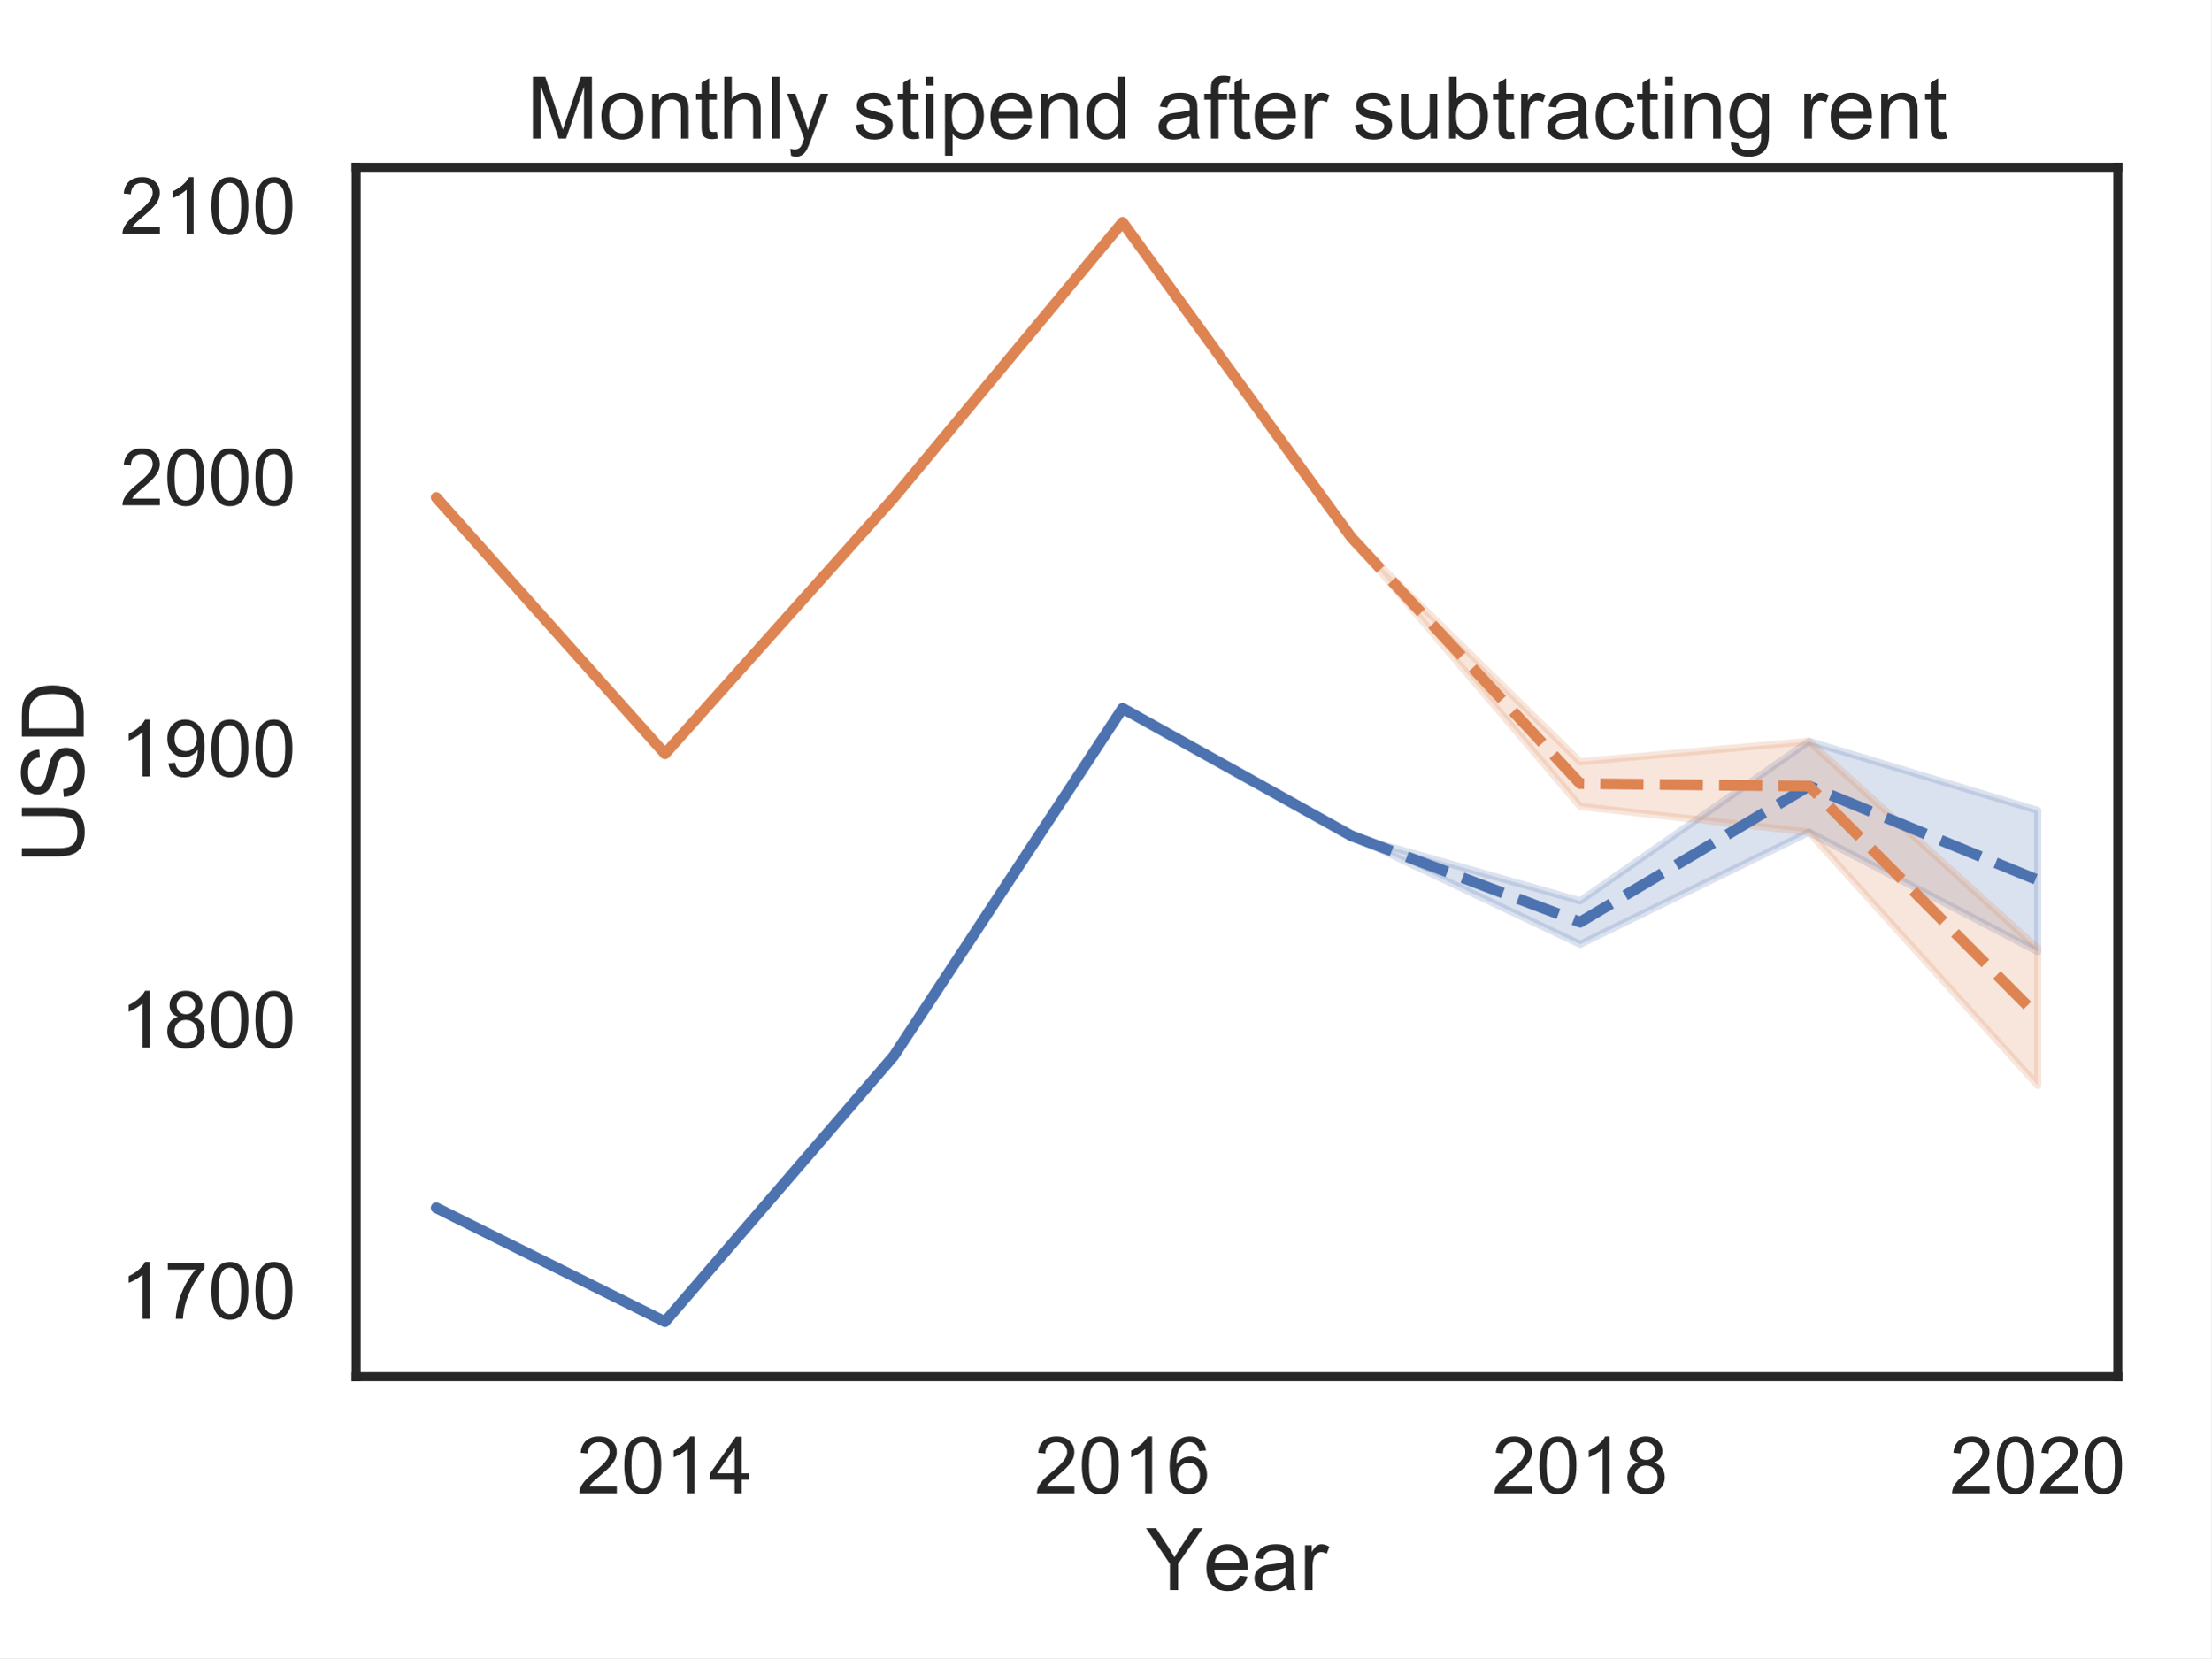
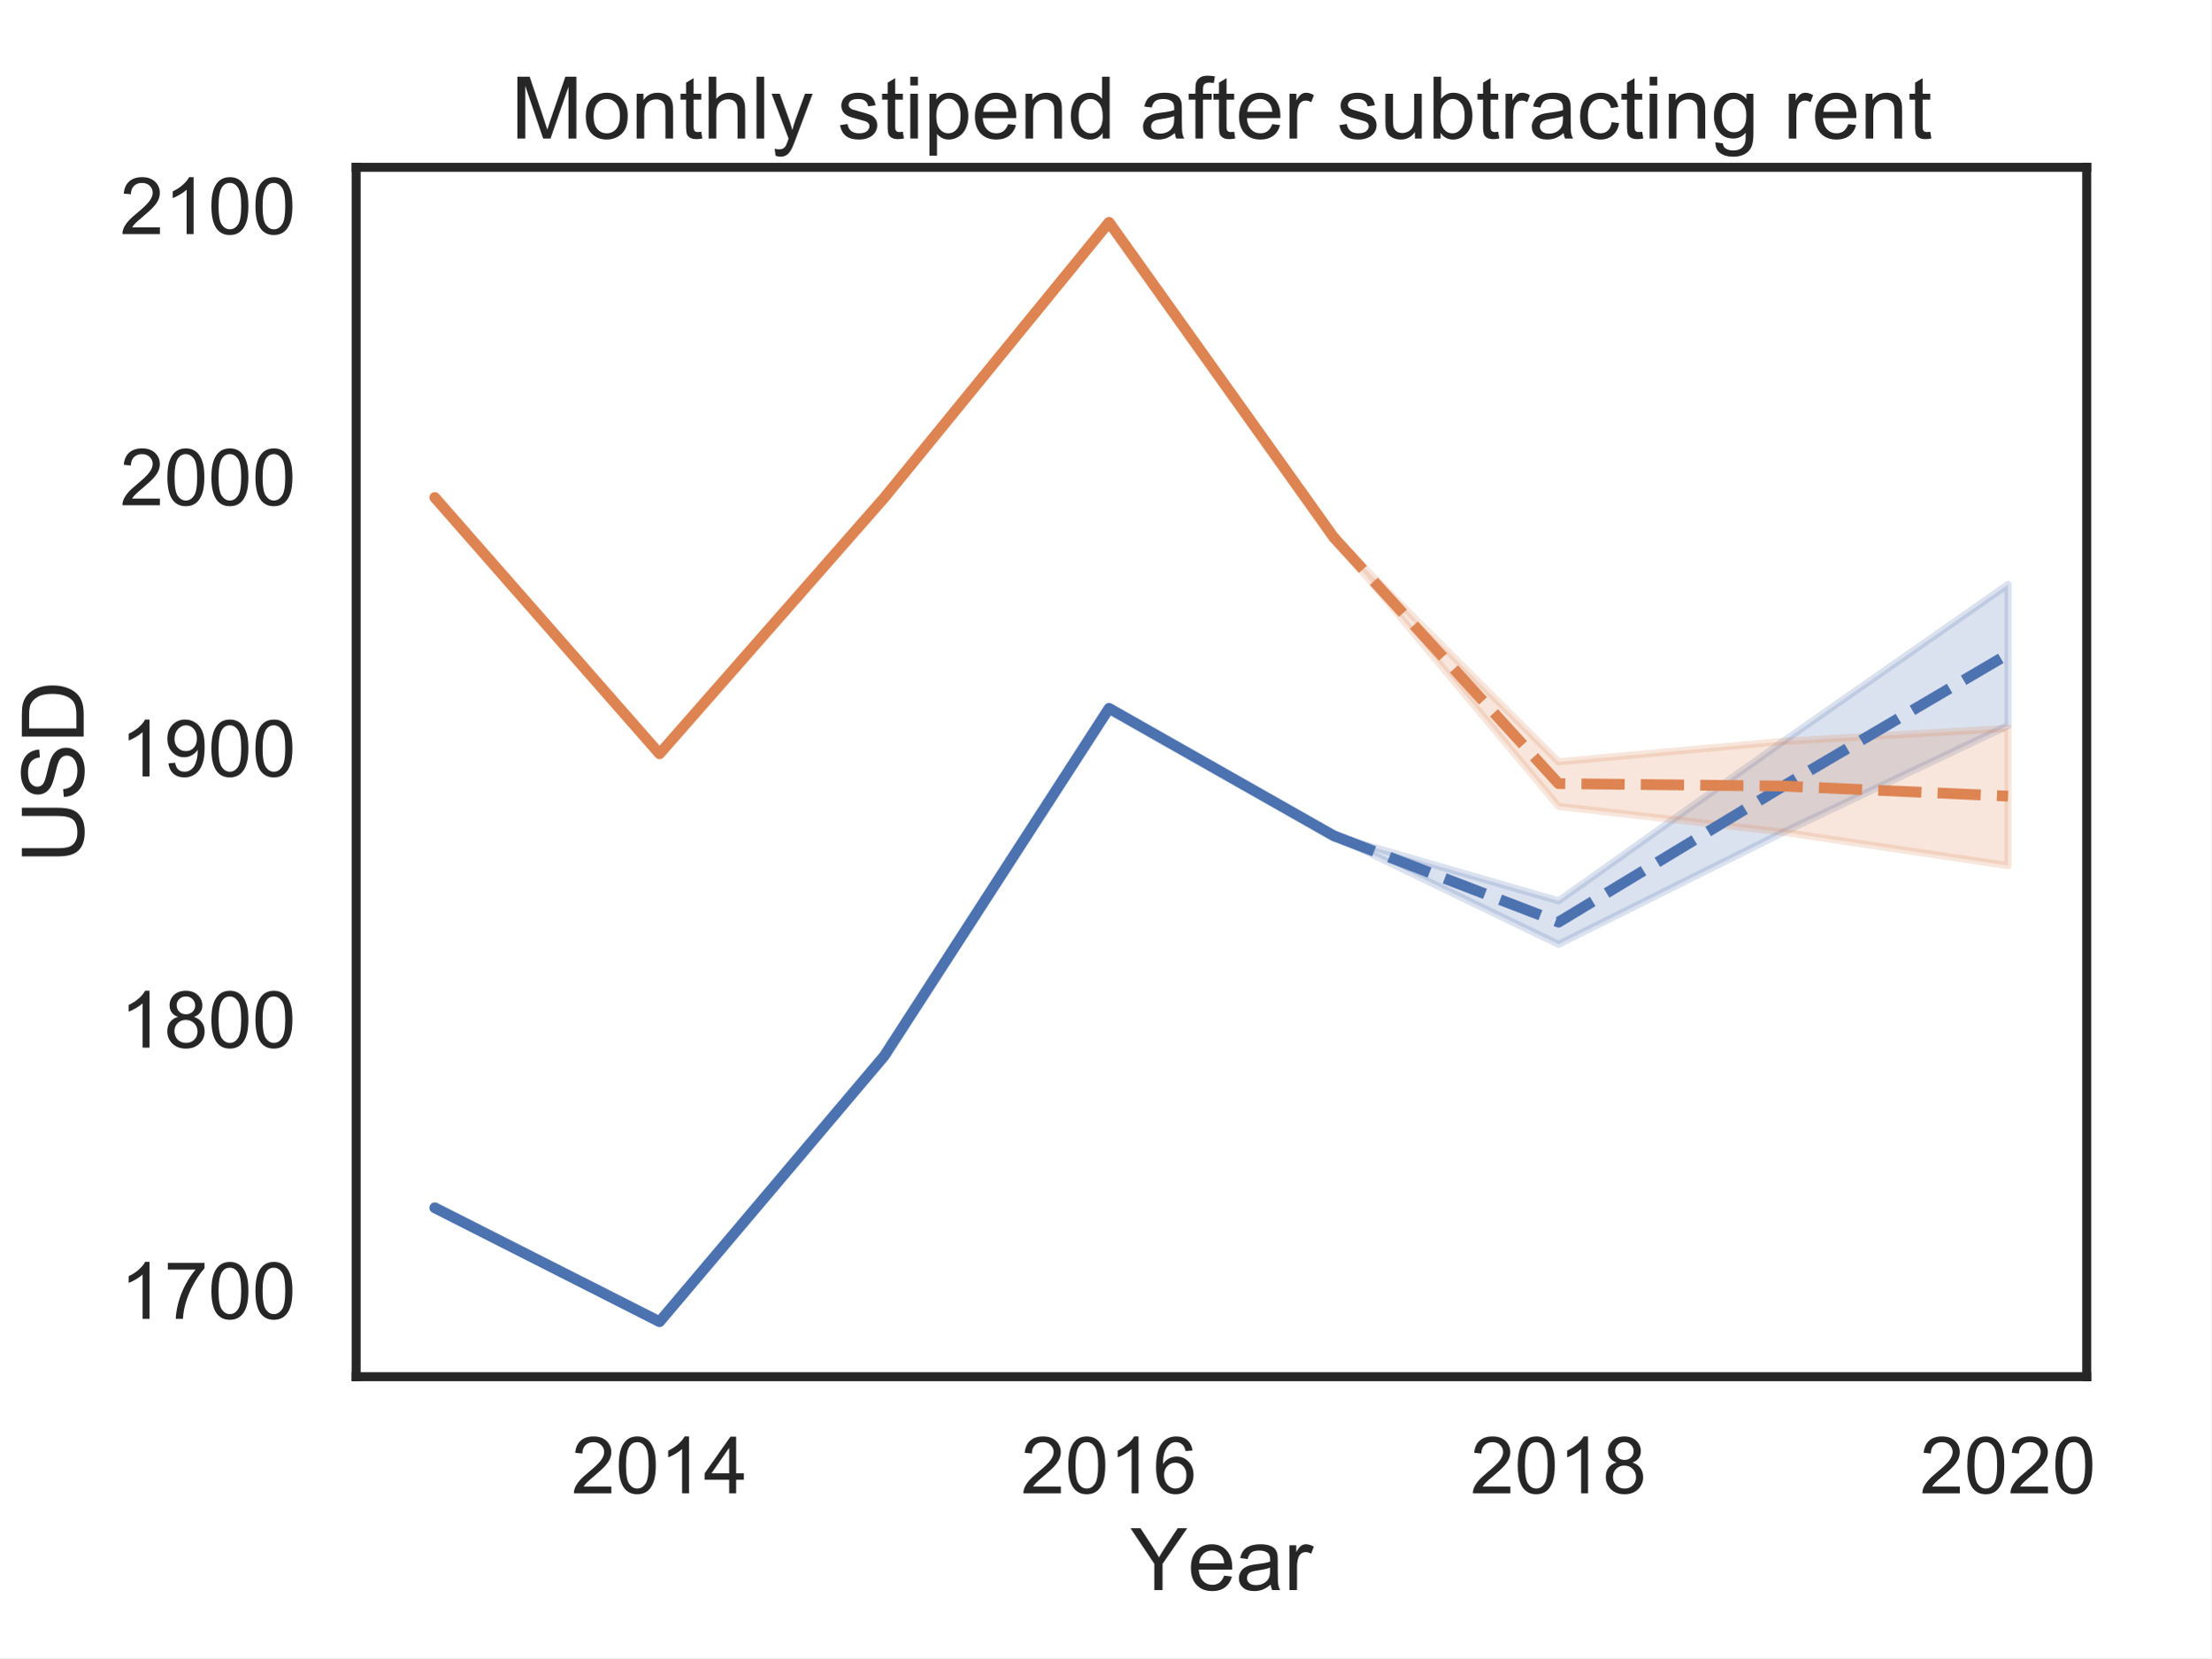
<svg xmlns="http://www.w3.org/2000/svg" xmlns:xlink="http://www.w3.org/1999/xlink" height="345.6pt" version="1.1" viewBox="0 0 460.8 345.6" width="460.8pt">
  <defs>
    <style type="text/css">
*{stroke-linecap:butt;stroke-linejoin:round;}
  </style>
  </defs>
  <g id="figure_1">
    <g id="patch_1">
      <path d="M 0 345.6  L 460.8 345.6  L 460.8 0  L 0 0  z " style="fill:#ffffff;" />
    </g>
    <g id="axes_1">
      <g id="patch_2">
-         <path d="M 74.218 286.943  L 441.36 286.943  L 441.36 34.874  L 74.218 34.874  z " style="fill:#ffffff;" />
+         <path d="M 74.218 286.943  L 434.88 286.943  L 434.88 34.874  L 74.218 34.874  z " style="fill:#ffffff;" />
      </g>
      <g id="matplotlib.axis_1">
        <g id="xtick_1">
          <g id="text_1">
            <defs>
              <path d="M 50.344 8.453  L 50.344 0  L 3.031 0  Q 2.938 3.172 4.047 6.109  Q 5.859 10.938 9.828 15.625  Q 13.812 20.312 21.344 26.469  Q 33.016 36.031 37.109 41.625  Q 41.219 47.219 41.219 52.203  Q 41.219 57.422 37.469 61  Q 33.734 64.594 27.734 64.594  Q 21.391 64.594 17.578 60.781  Q 13.766 56.984 13.719 50.25  L 4.688 51.172  Q 5.609 61.281 11.656 66.578  Q 17.719 71.875 27.938 71.875  Q 38.234 71.875 44.234 66.156  Q 50.25 60.453 50.25 52  Q 50.25 47.703 48.484 43.547  Q 46.734 39.406 42.656 34.812  Q 38.578 30.219 29.109 22.219  Q 21.188 15.578 18.938 13.203  Q 16.703 10.844 15.234 8.453  z " id="ArialMT-50" />
              <path d="M 4.156 35.297  Q 4.156 48 6.766 55.734  Q 9.375 63.484 14.516 67.672  Q 19.672 71.875 27.484 71.875  Q 33.25 71.875 37.594 69.547  Q 41.938 67.234 44.766 62.859  Q 47.609 58.5 49.219 52.219  Q 50.828 45.953 50.828 35.297  Q 50.828 22.703 48.234 14.969  Q 45.656 7.234 40.5 3  Q 35.359 -1.219 27.484 -1.219  Q 17.141 -1.219 11.234 6.203  Q 4.156 15.141 4.156 35.297  z M 13.188 35.297  Q 13.188 17.672 17.312 11.828  Q 21.438 6 27.484 6  Q 33.547 6 37.672 11.859  Q 41.797 17.719 41.797 35.297  Q 41.797 52.984 37.672 58.781  Q 33.547 64.594 27.391 64.594  Q 21.344 64.594 17.719 59.469  Q 13.188 52.938 13.188 35.297  z " id="ArialMT-48" />
              <path d="M 37.25 0  L 28.469 0  L 28.469 56  Q 25.297 52.984 20.141 49.953  Q 14.984 46.922 10.891 45.406  L 10.891 53.906  Q 18.266 57.375 23.781 62.297  Q 29.297 67.234 31.594 71.875  L 37.25 71.875  z " id="ArialMT-49" />
              <path d="M 32.328 0  L 32.328 17.141  L 1.266 17.141  L 1.266 25.203  L 33.938 71.578  L 41.109 71.578  L 41.109 25.203  L 50.781 25.203  L 50.781 17.141  L 41.109 17.141  L 41.109 0  z M 32.328 25.203  L 32.328 57.469  L 9.906 25.203  z " id="ArialMT-52" />
            </defs>
-             <g style="fill:#262626;" transform="translate(120.2359 311.2534)scale(0.165 -0.165)">
+             <g style="fill:#262626;" transform="translate(119.0998 311.2534)scale(0.165 -0.165)">
              <use xlink:href="#ArialMT-50" />
              <use x="55.615" xlink:href="#ArialMT-48" />
              <use x="111.23" xlink:href="#ArialMT-49" />
              <use x="166.846" xlink:href="#ArialMT-52" />
            </g>
          </g>
        </g>
        <g id="xtick_2">
          <g id="text_2">
            <defs>
              <path d="M 49.75 54.047  L 41.016 53.375  Q 39.844 58.547 37.703 60.891  Q 34.125 64.656 28.906 64.656  Q 24.703 64.656 21.531 62.312  Q 17.391 59.281 14.984 53.469  Q 12.594 47.656 12.5 36.922  Q 15.672 41.75 20.266 44.094  Q 24.859 46.438 29.891 46.438  Q 38.672 46.438 44.844 39.969  Q 51.031 33.5 51.031 23.25  Q 51.031 16.5 48.125 10.719  Q 45.219 4.938 40.141 1.859  Q 35.062 -1.219 28.609 -1.219  Q 17.625 -1.219 10.688 6.859  Q 3.766 14.938 3.766 33.5  Q 3.766 54.25 11.422 63.672  Q 18.109 71.875 29.438 71.875  Q 37.891 71.875 43.281 67.141  Q 48.688 62.406 49.75 54.047  z M 13.875 23.188  Q 13.875 18.656 15.797 14.5  Q 17.719 10.359 21.188 8.172  Q 24.656 6 28.469 6  Q 34.031 6 38.031 10.484  Q 42.047 14.984 42.047 22.703  Q 42.047 30.125 38.078 34.391  Q 34.125 38.672 28.125 38.672  Q 22.172 38.672 18.016 34.391  Q 13.875 30.125 13.875 23.188  z " id="ArialMT-54" />
            </defs>
-             <g style="fill:#262626;" transform="translate(215.5975 311.2534)scale(0.165 -0.165)">
+             <g style="fill:#262626;" transform="translate(212.7782 311.2534)scale(0.165 -0.165)">
              <use xlink:href="#ArialMT-50" />
              <use x="55.615" xlink:href="#ArialMT-48" />
              <use x="111.23" xlink:href="#ArialMT-49" />
              <use x="166.846" xlink:href="#ArialMT-54" />
            </g>
          </g>
        </g>
        <g id="xtick_3">
          <g id="text_3">
            <defs>
              <path d="M 17.672 38.812  Q 12.203 40.828 9.562 44.531  Q 6.938 48.25 6.938 53.422  Q 6.938 61.234 12.547 66.547  Q 18.172 71.875 27.484 71.875  Q 36.859 71.875 42.578 66.422  Q 48.297 60.984 48.297 53.172  Q 48.297 48.188 45.672 44.5  Q 43.062 40.828 37.75 38.812  Q 44.344 36.672 47.781 31.875  Q 51.219 27.094 51.219 20.453  Q 51.219 11.281 44.719 5.031  Q 38.234 -1.219 27.641 -1.219  Q 17.047 -1.219 10.547 5.047  Q 4.047 11.328 4.047 20.703  Q 4.047 27.688 7.594 32.391  Q 11.141 37.109 17.672 38.812  z M 15.922 53.719  Q 15.922 48.641 19.188 45.406  Q 22.469 42.188 27.688 42.188  Q 32.766 42.188 36.016 45.375  Q 39.266 48.578 39.266 53.219  Q 39.266 58.062 35.906 61.359  Q 32.562 64.656 27.594 64.656  Q 22.562 64.656 19.234 61.422  Q 15.922 58.203 15.922 53.719  z M 13.094 20.656  Q 13.094 16.891 14.875 13.375  Q 16.656 9.859 20.172 7.922  Q 23.688 6 27.734 6  Q 34.031 6 38.125 10.047  Q 42.234 14.109 42.234 20.359  Q 42.234 26.703 38.016 30.859  Q 33.797 35.016 27.438 35.016  Q 21.234 35.016 17.156 30.906  Q 13.094 26.812 13.094 20.656  z " id="ArialMT-56" />
            </defs>
-             <g style="fill:#262626;" transform="translate(310.959 311.2534)scale(0.165 -0.165)">
+             <g style="fill:#262626;" transform="translate(306.4567 311.2534)scale(0.165 -0.165)">
              <use xlink:href="#ArialMT-50" />
              <use x="55.615" xlink:href="#ArialMT-48" />
              <use x="111.23" xlink:href="#ArialMT-49" />
              <use x="166.846" xlink:href="#ArialMT-56" />
            </g>
          </g>
        </g>
        <g id="xtick_4">
          <g id="text_4">
-             <g style="fill:#262626;" transform="translate(406.3206 311.2534)scale(0.165 -0.165)">
+             <g style="fill:#262626;" transform="translate(400.1352 311.2534)scale(0.165 -0.165)">
              <use xlink:href="#ArialMT-50" />
              <use x="55.615" xlink:href="#ArialMT-48" />
              <use x="111.23" xlink:href="#ArialMT-50" />
              <use x="166.846" xlink:href="#ArialMT-48" />
            </g>
          </g>
        </g>
        <g id="text_5">
          <defs>
            <path d="M 27.875 0  L 27.875 30.328  L 0.297 71.578  L 11.812 71.578  L 25.922 50  Q 29.828 43.953 33.203 37.891  Q 36.422 43.5 41.016 50.531  L 54.891 71.578  L 65.922 71.578  L 37.359 30.328  L 37.359 0  z " id="ArialMT-89" />
            <path d="M 42.094 16.703  L 51.172 15.578  Q 49.031 7.625 43.219 3.219  Q 37.406 -1.172 28.375 -1.172  Q 17 -1.172 10.328 5.828  Q 3.656 12.844 3.656 25.484  Q 3.656 38.578 10.391 45.797  Q 17.141 53.031 27.875 53.031  Q 38.281 53.031 44.875 45.953  Q 51.469 38.875 51.469 26.031  Q 51.469 25.25 51.422 23.688  L 12.75 23.688  Q 13.234 15.141 17.578 10.594  Q 21.922 6.062 28.422 6.062  Q 33.25 6.062 36.672 8.594  Q 40.094 11.141 42.094 16.703  z M 13.234 30.906  L 42.188 30.906  Q 41.609 37.453 38.875 40.719  Q 34.672 45.797 27.984 45.797  Q 21.922 45.797 17.797 41.75  Q 13.672 37.703 13.234 30.906  z " id="ArialMT-101" />
            <path d="M 40.438 6.391  Q 35.547 2.25 31.031 0.531  Q 26.516 -1.172 21.344 -1.172  Q 12.797 -1.172 8.203 3  Q 3.609 7.172 3.609 13.672  Q 3.609 17.484 5.344 20.625  Q 7.078 23.781 9.891 25.688  Q 12.703 27.594 16.219 28.562  Q 18.797 29.25 24.031 29.891  Q 34.672 31.156 39.703 32.906  Q 39.75 34.719 39.75 35.203  Q 39.75 40.578 37.25 42.781  Q 33.891 45.75 27.25 45.75  Q 21.047 45.75 18.094 43.578  Q 15.141 41.406 13.719 35.891  L 5.125 37.062  Q 6.297 42.578 8.984 45.969  Q 11.672 49.359 16.75 51.188  Q 21.828 53.031 28.516 53.031  Q 35.156 53.031 39.297 51.469  Q 43.453 49.906 45.406 47.531  Q 47.359 45.172 48.141 41.547  Q 48.578 39.312 48.578 33.453  L 48.578 21.734  Q 48.578 9.469 49.141 6.219  Q 49.703 2.984 51.375 0  L 42.188 0  Q 40.828 2.734 40.438 6.391  z M 39.703 26.031  Q 34.906 24.078 25.344 22.703  Q 19.922 21.922 17.672 20.938  Q 15.438 19.969 14.203 18.094  Q 12.984 16.219 12.984 13.922  Q 12.984 10.406 15.641 8.062  Q 18.312 5.719 23.438 5.719  Q 28.516 5.719 32.469 7.938  Q 36.422 10.156 38.281 14.016  Q 39.703 17 39.703 22.797  z " id="ArialMT-97" />
            <path d="M 6.5 0  L 6.5 51.859  L 14.406 51.859  L 14.406 44  Q 17.438 49.516 20 51.266  Q 22.562 53.031 25.641 53.031  Q 30.078 53.031 34.672 50.203  L 31.641 42.047  Q 28.422 43.953 25.203 43.953  Q 22.312 43.953 20.016 42.219  Q 17.719 40.484 16.75 37.406  Q 15.281 32.719 15.281 27.156  L 15.281 0  z " id="ArialMT-114" />
          </defs>
-           <g style="fill:#262626;" transform="translate(238.7919 331.4169)scale(0.18 -0.18)">
+           <g style="fill:#262626;" transform="translate(235.5519 331.4169)scale(0.18 -0.18)">
            <use xlink:href="#ArialMT-89" />
            <use x="66.559" xlink:href="#ArialMT-101" />
            <use x="122.174" xlink:href="#ArialMT-97" />
            <use x="177.789" xlink:href="#ArialMT-114" />
          </g>
        </g>
      </g>
      <g id="matplotlib.axis_2">
        <g id="ytick_1">
          <g id="text_6">
            <defs>
              <path d="M 4.734 62.203  L 4.734 70.656  L 51.078 70.656  L 51.078 63.812  Q 44.234 56.547 37.516 44.484  Q 30.812 32.422 27.156 19.672  Q 24.516 10.688 23.781 0  L 14.75 0  Q 14.891 8.453 18.062 20.406  Q 21.234 32.375 27.172 43.484  Q 33.109 54.594 39.797 62.203  z " id="ArialMT-55" />
            </defs>
            <g style="fill:#262626;" transform="translate(25.01571 274.89)scale(0.165 -0.165)">
              <use xlink:href="#ArialMT-49" />
              <use x="55.615" xlink:href="#ArialMT-55" />
              <use x="111.23" xlink:href="#ArialMT-48" />
              <use x="166.846" xlink:href="#ArialMT-48" />
            </g>
          </g>
        </g>
        <g id="ytick_2">
          <g id="text_7">
            <g style="fill:#262626;" transform="translate(25.01571 218.3629)scale(0.165 -0.165)">
              <use xlink:href="#ArialMT-49" />
              <use x="55.615" xlink:href="#ArialMT-56" />
              <use x="111.23" xlink:href="#ArialMT-48" />
              <use x="166.846" xlink:href="#ArialMT-48" />
            </g>
          </g>
        </g>
        <g id="ytick_3">
          <g id="text_8">
            <defs>
              <path d="M 5.469 16.547  L 13.922 17.328  Q 14.984 11.375 18.016 8.688  Q 21.047 6 25.781 6  Q 29.828 6 32.875 7.859  Q 35.938 9.719 37.891 12.812  Q 39.844 15.922 41.156 21.188  Q 42.484 26.469 42.484 31.938  Q 42.484 32.516 42.438 33.688  Q 39.797 29.5 35.234 26.875  Q 30.672 24.266 25.344 24.266  Q 16.453 24.266 10.297 30.703  Q 4.156 37.156 4.156 47.703  Q 4.156 58.594 10.578 65.234  Q 17 71.875 26.656 71.875  Q 33.641 71.875 39.422 68.109  Q 45.219 64.359 48.219 57.391  Q 51.219 50.438 51.219 37.25  Q 51.219 23.531 48.234 15.406  Q 45.266 7.281 39.375 3.031  Q 33.5 -1.219 25.594 -1.219  Q 17.188 -1.219 11.859 3.438  Q 6.547 8.109 5.469 16.547  z M 41.453 48.141  Q 41.453 55.719 37.422 60.156  Q 33.406 64.594 27.734 64.594  Q 21.875 64.594 17.531 59.812  Q 13.188 55.031 13.188 47.406  Q 13.188 40.578 17.312 36.297  Q 21.438 32.031 27.484 32.031  Q 33.594 32.031 37.516 36.297  Q 41.453 40.578 41.453 48.141  z " id="ArialMT-57" />
            </defs>
            <g style="fill:#262626;" transform="translate(25.01571 161.8358)scale(0.165 -0.165)">
              <use xlink:href="#ArialMT-49" />
              <use x="55.615" xlink:href="#ArialMT-57" />
              <use x="111.23" xlink:href="#ArialMT-48" />
              <use x="166.846" xlink:href="#ArialMT-48" />
            </g>
          </g>
        </g>
        <g id="ytick_4">
          <g id="text_9">
            <g style="fill:#262626;" transform="translate(25.01571 105.3087)scale(0.165 -0.165)">
              <use xlink:href="#ArialMT-50" />
              <use x="55.615" xlink:href="#ArialMT-48" />
              <use x="111.23" xlink:href="#ArialMT-48" />
              <use x="166.846" xlink:href="#ArialMT-48" />
            </g>
          </g>
        </g>
        <g id="ytick_5">
          <g id="text_10">
            <g style="fill:#262626;" transform="translate(25.01571 48.78162)scale(0.165 -0.165)">
              <use xlink:href="#ArialMT-50" />
              <use x="55.615" xlink:href="#ArialMT-49" />
              <use x="111.23" xlink:href="#ArialMT-48" />
              <use x="166.846" xlink:href="#ArialMT-48" />
            </g>
          </g>
        </g>
        <g id="text_11">
          <defs>
            <path d="M 54.688 71.578  L 64.156 71.578  L 64.156 30.219  Q 64.156 19.438 61.719 13.078  Q 59.281 6.734 52.906 2.75  Q 46.531 -1.219 36.188 -1.219  Q 26.125 -1.219 19.719 2.25  Q 13.328 5.719 10.594 12.281  Q 7.859 18.844 7.859 30.219  L 7.859 71.578  L 17.328 71.578  L 17.328 30.281  Q 17.328 20.953 19.062 16.531  Q 20.797 12.109 25.016 9.719  Q 29.25 7.328 35.359 7.328  Q 45.797 7.328 50.234 12.062  Q 54.688 16.797 54.688 30.281  z " id="ArialMT-85" />
            <path d="M 4.5 23  L 13.422 23.781  Q 14.062 18.406 16.375 14.969  Q 18.703 11.531 23.578 9.406  Q 28.469 7.281 34.578 7.281  Q 39.984 7.281 44.141 8.891  Q 48.297 10.5 50.312 13.297  Q 52.344 16.109 52.344 19.438  Q 52.344 22.797 50.391 25.312  Q 48.438 27.828 43.953 29.547  Q 41.062 30.672 31.203 33.031  Q 21.344 35.406 17.391 37.5  Q 12.25 40.188 9.734 44.156  Q 7.234 48.141 7.234 53.078  Q 7.234 58.5 10.297 63.203  Q 13.375 67.922 19.281 70.359  Q 25.203 72.797 32.422 72.797  Q 40.375 72.797 46.453 70.234  Q 52.547 67.672 55.812 62.688  Q 59.078 57.719 59.328 51.422  L 50.25 50.734  Q 49.516 57.516 45.281 60.984  Q 41.062 64.453 32.812 64.453  Q 24.219 64.453 20.281 61.297  Q 16.359 58.156 16.359 53.719  Q 16.359 49.859 19.141 47.359  Q 21.875 44.875 33.422 42.266  Q 44.969 39.656 49.266 37.703  Q 55.516 34.812 58.484 30.391  Q 61.469 25.984 61.469 20.219  Q 61.469 14.5 58.203 9.438  Q 54.938 4.391 48.797 1.578  Q 42.672 -1.219 35.016 -1.219  Q 25.297 -1.219 18.719 1.609  Q 12.156 4.438 8.422 10.125  Q 4.688 15.828 4.5 23  z " id="ArialMT-83" />
            <path d="M 7.719 0  L 7.719 71.578  L 32.375 71.578  Q 40.719 71.578 45.125 70.562  Q 51.266 69.141 55.609 65.438  Q 61.281 60.641 64.078 53.188  Q 66.891 45.75 66.891 36.188  Q 66.891 28.031 64.984 21.734  Q 63.094 15.438 60.109 11.297  Q 57.125 7.172 53.578 4.797  Q 50.047 2.438 45.047 1.219  Q 40.047 0 33.547 0  z M 17.188 8.453  L 32.469 8.453  Q 39.547 8.453 43.578 9.766  Q 47.609 11.078 50 13.484  Q 53.375 16.844 55.25 22.531  Q 57.125 28.219 57.125 36.328  Q 57.125 47.562 53.438 53.594  Q 49.75 59.625 44.484 61.672  Q 40.672 63.141 32.234 63.141  L 17.188 63.141  z " id="ArialMT-68" />
          </defs>
          <g style="fill:#262626;" transform="translate(17.43821 179.9114)rotate(-90)scale(0.18 -0.18)">
            <use xlink:href="#ArialMT-85" />
            <use x="72.217" xlink:href="#ArialMT-83" />
            <use x="138.916" xlink:href="#ArialMT-68" />
          </g>
        </g>
      </g>
      <g id="PolyCollection_1">
        <defs>
-           <path d="M 281.629 -171.392  L 281.629 -171.392  L 329.31 -148.781  L 376.991 -172.146  L 424.672 -147.274  L 424.672 -176.668  L 424.672 -176.668  L 376.991 -191.083  L 329.31 -157.826  L 281.629 -171.392  z " id="maf93753a87" style="stroke:#4c72b0;stroke-opacity:0.2;stroke-width:1.5;" />
+           <path d="M 277.969 -171.392  L 277.969 -171.392  L 324.808 -148.781  L 371.647 -172.146  L 418.486 -194.38  L 418.486 -223.774  L 418.486 -223.774  L 371.647 -191.083  L 324.808 -157.826  L 277.969 -171.392  z " id="md75897c05f" style="stroke:#4c72b0;stroke-opacity:0.2;stroke-width:1.5;" />
        </defs>
-         <g clip-path="url(#pa657938e22)">
-           <use style="fill:#4c72b0;fill-opacity:0.2;stroke:#4c72b0;stroke-opacity:0.2;stroke-width:1.5;" x="0" xlink:href="#maf93753a87" y="345.6" />
+         <g clip-path="url(#pa31a0a19b4)">
+           <use style="fill:#4c72b0;fill-opacity:0.2;stroke:#4c72b0;stroke-opacity:0.2;stroke-width:1.5;" x="0" xlink:href="#md75897c05f" y="345.6" />
        </g>
      </g>
      <g id="PolyCollection_2">
        <defs>
-           <path d="M 281.629 -233.583  L 281.629 -233.583  L 329.31 -177.527  L 376.991 -172.146  L 424.672 -119.348  L 424.672 -147.946  L 424.672 -147.946  L 376.991 -191.083  L 329.31 -186.823  L 281.629 -233.583  z " id="m3d7cd90ba5" style="stroke:#dd8452;stroke-opacity:0.2;stroke-width:1.5;" />
+           <path d="M 277.969 -233.583  L 277.969 -233.583  L 324.808 -177.527  L 371.647 -172.146  L 418.486 -165.178  L 418.486 -193.777  L 418.486 -193.777  L 371.647 -191.083  L 324.808 -186.823  L 277.969 -233.583  z " id="m4700f47735" style="stroke:#dd8452;stroke-opacity:0.2;stroke-width:1.5;" />
        </defs>
-         <g clip-path="url(#pa657938e22)">
-           <use style="fill:#dd8452;fill-opacity:0.2;stroke:#dd8452;stroke-opacity:0.2;stroke-width:1.5;" x="0" xlink:href="#m3d7cd90ba5" y="345.6" />
+         <g clip-path="url(#pa31a0a19b4)">
+           <use style="fill:#dd8452;fill-opacity:0.2;stroke:#dd8452;stroke-opacity:0.2;stroke-width:1.5;" x="0" xlink:href="#m4700f47735" y="345.6" />
        </g>
      </g>
      <g id="line2d_1">
-         <path clip-path="url(#pa657938e22)" d="M 90.906 251.744  L 138.587 275.485  L 186.268 220.089  L 233.949 147.64  L 281.629 174.208  " style="fill:none;stroke:#4c72b0;stroke-linecap:round;stroke-width:2.25;" />
+         <path clip-path="url(#pa31a0a19b4)" d="M 90.612 251.744  L 137.451 275.485  L 184.29 220.089  L 231.129 147.64  L 277.969 174.208  " style="fill:none;stroke:#4c72b0;stroke-linecap:round;stroke-width:2.25;" />
      </g>
      <g id="line2d_2">
-         <path clip-path="url(#pa657938e22)" d="M 281.629 174.208  L 329.31 192.202  L 376.991 163.844  L 424.672 183.44  " style="fill:none;stroke:#4c72b0;stroke-dasharray:9,3.375;stroke-dashoffset:0;stroke-width:2.25;" />
+         <path clip-path="url(#pa31a0a19b4)" d="M 277.969 174.208  L 324.808 192.202  L 371.647 163.844  L 418.486 136.335  " style="fill:none;stroke:#4c72b0;stroke-dasharray:9,3.375;stroke-dashoffset:0;stroke-width:2.25;" />
      </g>
      <g id="line2d_3">
-         <path clip-path="url(#pa657938e22)" d="M 90.906 103.696  L 138.587 157.115  L 186.268 103.743  L 233.949 46.332  L 281.629 112.017  " style="fill:none;stroke:#dd8452;stroke-linecap:round;stroke-width:2.25;" />
+         <path clip-path="url(#pa31a0a19b4)" d="M 90.612 103.696  L 137.451 157.115  L 184.29 103.743  L 231.129 46.332  L 277.969 112.017  " style="fill:none;stroke:#dd8452;stroke-linecap:round;stroke-width:2.25;" />
      </g>
      <g id="line2d_4">
-         <path clip-path="url(#pa657938e22)" d="M 281.629 112.017  L 329.31 163.328  L 376.991 163.844  L 424.672 211.77  " style="fill:none;stroke:#dd8452;stroke-dasharray:9,3.375;stroke-dashoffset:0;stroke-width:2.25;" />
+         <path clip-path="url(#pa31a0a19b4)" d="M 277.969 112.017  L 324.808 163.328  L 371.647 163.844  L 418.486 165.939  " style="fill:none;stroke:#dd8452;stroke-dasharray:9,3.375;stroke-dashoffset:0;stroke-width:2.25;" />
      </g>
      <g id="line2d_5" />
      <g id="line2d_6" />
      <g id="line2d_7" />
      <g id="line2d_8" />
      <g id="line2d_9" />
      <g id="line2d_10" />
      <g id="patch_3">
        <path d="M 74.218 286.943  L 74.218 34.874  " style="fill:none;stroke:#262626;stroke-linecap:square;stroke-linejoin:miter;stroke-width:1.875;" />
      </g>
      <g id="patch_4">
-         <path d="M 441.36 286.943  L 441.36 34.874  " style="fill:none;stroke:#262626;stroke-linecap:square;stroke-linejoin:miter;stroke-width:1.875;" />
+         <path d="M 434.88 286.943  L 434.88 34.874  " style="fill:none;stroke:#262626;stroke-linecap:square;stroke-linejoin:miter;stroke-width:1.875;" />
      </g>
      <g id="patch_5">
-         <path d="M 74.218 286.943  L 441.36 286.943  " style="fill:none;stroke:#262626;stroke-linecap:square;stroke-linejoin:miter;stroke-width:1.875;" />
+         <path d="M 74.218 286.943  L 434.88 286.943  " style="fill:none;stroke:#262626;stroke-linecap:square;stroke-linejoin:miter;stroke-width:1.875;" />
      </g>
      <g id="patch_6">
-         <path d="M 74.218 34.874  L 441.36 34.874  " style="fill:none;stroke:#262626;stroke-linecap:square;stroke-linejoin:miter;stroke-width:1.875;" />
+         <path d="M 74.218 34.874  L 434.88 34.874  " style="fill:none;stroke:#262626;stroke-linecap:square;stroke-linejoin:miter;stroke-width:1.875;" />
      </g>
      <g id="text_12">
        <defs>
          <path d="M 7.422 0  L 7.422 71.578  L 21.688 71.578  L 38.625 20.906  Q 40.969 13.812 42.047 10.297  Q 43.266 14.203 45.844 21.781  L 62.984 71.578  L 75.734 71.578  L 75.734 0  L 66.609 0  L 66.609 59.906  L 45.797 0  L 37.25 0  L 16.547 60.938  L 16.547 0  z " id="ArialMT-77" />
          <path d="M 3.328 25.922  Q 3.328 40.328 11.328 47.266  Q 18.016 53.031 27.641 53.031  Q 38.328 53.031 45.109 46.016  Q 51.906 39.016 51.906 26.656  Q 51.906 16.656 48.906 10.906  Q 45.906 5.172 40.156 2  Q 34.422 -1.172 27.641 -1.172  Q 16.75 -1.172 10.031 5.812  Q 3.328 12.797 3.328 25.922  z M 12.359 25.922  Q 12.359 15.969 16.703 11.016  Q 21.047 6.062 27.641 6.062  Q 34.188 6.062 38.531 11.031  Q 42.875 16.016 42.875 26.219  Q 42.875 35.844 38.5 40.797  Q 34.125 45.75 27.641 45.75  Q 21.047 45.75 16.703 40.812  Q 12.359 35.891 12.359 25.922  z " id="ArialMT-111" />
          <path d="M 6.594 0  L 6.594 51.859  L 14.5 51.859  L 14.5 44.484  Q 20.219 53.031 31 53.031  Q 35.688 53.031 39.625 51.344  Q 43.562 49.656 45.516 46.922  Q 47.469 44.188 48.25 40.438  Q 48.734 37.984 48.734 31.891  L 48.734 0  L 39.938 0  L 39.938 31.547  Q 39.938 36.922 38.906 39.578  Q 37.891 42.234 35.281 43.812  Q 32.672 45.406 29.156 45.406  Q 23.531 45.406 19.453 41.844  Q 15.375 38.281 15.375 28.328  L 15.375 0  z " id="ArialMT-110" />
          <path d="M 25.781 7.859  L 27.047 0.094  Q 23.344 -0.688 20.406 -0.688  Q 15.625 -0.688 12.984 0.828  Q 10.359 2.344 9.281 4.812  Q 8.203 7.281 8.203 15.188  L 8.203 45.016  L 1.766 45.016  L 1.766 51.859  L 8.203 51.859  L 8.203 64.703  L 16.938 69.969  L 16.938 51.859  L 25.781 51.859  L 25.781 45.016  L 16.938 45.016  L 16.938 14.703  Q 16.938 10.938 17.406 9.859  Q 17.875 8.797 18.922 8.156  Q 19.969 7.516 21.922 7.516  Q 23.391 7.516 25.781 7.859  z " id="ArialMT-116" />
          <path d="M 6.594 0  L 6.594 71.578  L 15.375 71.578  L 15.375 45.906  Q 21.531 53.031 30.906 53.031  Q 36.672 53.031 40.922 50.75  Q 45.172 48.484 47 44.484  Q 48.828 40.484 48.828 32.859  L 48.828 0  L 40.047 0  L 40.047 32.859  Q 40.047 39.453 37.188 42.453  Q 34.328 45.453 29.109 45.453  Q 25.203 45.453 21.75 43.422  Q 18.312 41.406 16.844 37.938  Q 15.375 34.469 15.375 28.375  L 15.375 0  z " id="ArialMT-104" />
          <path d="M 6.391 0  L 6.391 71.578  L 15.188 71.578  L 15.188 0  z " id="ArialMT-108" />
          <path d="M 6.203 -19.969  L 5.219 -11.719  Q 8.109 -12.5 10.25 -12.5  Q 13.188 -12.5 14.938 -11.516  Q 16.703 -10.547 17.828 -8.797  Q 18.656 -7.469 20.516 -2.25  Q 20.75 -1.516 21.297 -0.094  L 1.609 51.859  L 11.078 51.859  L 21.875 21.828  Q 23.969 16.109 25.641 9.812  Q 27.156 15.875 29.25 21.625  L 40.328 51.859  L 49.125 51.859  L 29.391 -0.875  Q 26.219 -9.422 24.469 -12.641  Q 22.125 -17 19.094 -19.016  Q 16.062 -21.047 11.859 -21.047  Q 9.328 -21.047 6.203 -19.969  z " id="ArialMT-121" />
          <path id="ArialMT-32" />
          <path d="M 3.078 15.484  L 11.766 16.844  Q 12.5 11.625 15.844 8.844  Q 19.188 6.062 25.203 6.062  Q 31.25 6.062 34.172 8.516  Q 37.109 10.984 37.109 14.312  Q 37.109 17.281 34.516 19  Q 32.719 20.172 25.531 21.969  Q 15.875 24.422 12.141 26.203  Q 8.406 27.984 6.469 31.125  Q 4.547 34.281 4.547 38.094  Q 4.547 41.547 6.125 44.5  Q 7.719 47.469 10.453 49.422  Q 12.5 50.922 16.031 51.969  Q 19.578 53.031 23.641 53.031  Q 29.734 53.031 34.344 51.266  Q 38.969 49.516 41.156 46.5  Q 43.359 43.5 44.188 38.484  L 35.594 37.312  Q 35.016 41.312 32.203 43.547  Q 29.391 45.797 24.266 45.797  Q 18.219 45.797 15.625 43.797  Q 13.031 41.797 13.031 39.109  Q 13.031 37.406 14.109 36.031  Q 15.188 34.625 17.484 33.688  Q 18.797 33.203 25.25 31.453  Q 34.578 28.953 38.25 27.359  Q 41.938 25.781 44.031 22.75  Q 46.141 19.734 46.141 15.234  Q 46.141 10.844 43.578 6.953  Q 41.016 3.078 36.172 0.953  Q 31.344 -1.172 25.25 -1.172  Q 15.141 -1.172 9.844 3.031  Q 4.547 7.234 3.078 15.484  z " id="ArialMT-115" />
          <path d="M 6.641 61.469  L 6.641 71.578  L 15.438 71.578  L 15.438 61.469  z M 6.641 0  L 6.641 51.859  L 15.438 51.859  L 15.438 0  z " id="ArialMT-105" />
          <path d="M 6.594 -19.875  L 6.594 51.859  L 14.594 51.859  L 14.594 45.125  Q 17.438 49.078 21 51.047  Q 24.562 53.031 29.641 53.031  Q 36.281 53.031 41.359 49.609  Q 46.438 46.188 49.016 39.953  Q 51.609 33.734 51.609 26.312  Q 51.609 18.359 48.75 11.984  Q 45.906 5.609 40.453 2.219  Q 35.016 -1.172 29 -1.172  Q 24.609 -1.172 21.109 0.688  Q 17.625 2.547 15.375 5.375  L 15.375 -19.875  z M 14.547 25.641  Q 14.547 15.625 18.594 10.844  Q 22.656 6.062 28.422 6.062  Q 34.281 6.062 38.453 11.016  Q 42.625 15.969 42.625 26.375  Q 42.625 36.281 38.547 41.203  Q 34.469 46.141 28.812 46.141  Q 23.188 46.141 18.859 40.891  Q 14.547 35.641 14.547 25.641  z " id="ArialMT-112" />
          <path d="M 40.234 0  L 40.234 6.547  Q 35.297 -1.172 25.734 -1.172  Q 19.531 -1.172 14.328 2.25  Q 9.125 5.672 6.266 11.797  Q 3.422 17.922 3.422 25.875  Q 3.422 33.641 6 39.969  Q 8.594 46.297 13.766 49.656  Q 18.953 53.031 25.344 53.031  Q 30.031 53.031 33.688 51.047  Q 37.359 49.078 39.656 45.906  L 39.656 71.578  L 48.391 71.578  L 48.391 0  z M 12.453 25.875  Q 12.453 15.922 16.641 10.984  Q 20.844 6.062 26.562 6.062  Q 32.328 6.062 36.344 10.766  Q 40.375 15.484 40.375 25.141  Q 40.375 35.797 36.266 40.766  Q 32.172 45.75 26.172 45.75  Q 20.312 45.75 16.375 40.969  Q 12.453 36.188 12.453 25.875  z " id="ArialMT-100" />
          <path d="M 8.688 0  L 8.688 45.016  L 0.922 45.016  L 0.922 51.859  L 8.688 51.859  L 8.688 57.375  Q 8.688 62.594 9.625 65.141  Q 10.891 68.562 14.078 70.672  Q 17.281 72.797 23.047 72.797  Q 26.766 72.797 31.25 71.922  L 29.938 64.266  Q 27.203 64.75 24.75 64.75  Q 20.75 64.75 19.094 63.031  Q 17.438 61.328 17.438 56.641  L 17.438 51.859  L 27.547 51.859  L 27.547 45.016  L 17.438 45.016  L 17.438 0  z " id="ArialMT-102" />
          <path d="M 40.578 0  L 40.578 7.625  Q 34.516 -1.172 24.125 -1.172  Q 19.531 -1.172 15.547 0.578  Q 11.578 2.344 9.641 5  Q 7.719 7.672 6.938 11.531  Q 6.391 14.109 6.391 19.734  L 6.391 51.859  L 15.188 51.859  L 15.188 23.094  Q 15.188 16.219 15.719 13.812  Q 16.547 10.359 19.234 8.375  Q 21.922 6.391 25.875 6.391  Q 29.828 6.391 33.297 8.422  Q 36.766 10.453 38.203 13.938  Q 39.656 17.438 39.656 24.078  L 39.656 51.859  L 48.438 51.859  L 48.438 0  z " id="ArialMT-117" />
          <path d="M 14.703 0  L 6.547 0  L 6.547 71.578  L 15.328 71.578  L 15.328 46.047  Q 20.906 53.031 29.547 53.031  Q 34.328 53.031 38.594 51.094  Q 42.875 49.172 45.625 45.672  Q 48.391 42.188 49.953 37.25  Q 51.516 32.328 51.516 26.703  Q 51.516 13.375 44.922 6.094  Q 38.328 -1.172 29.109 -1.172  Q 19.922 -1.172 14.703 6.5  z M 14.594 26.312  Q 14.594 17 17.141 12.844  Q 21.297 6.062 28.375 6.062  Q 34.125 6.062 38.328 11.062  Q 42.531 16.062 42.531 25.984  Q 42.531 36.141 38.5 40.969  Q 34.469 45.797 28.766 45.797  Q 23 45.797 18.797 40.797  Q 14.594 35.797 14.594 26.312  z " id="ArialMT-98" />
          <path d="M 40.438 19  L 49.078 17.875  Q 47.656 8.938 41.812 3.875  Q 35.984 -1.172 27.484 -1.172  Q 16.844 -1.172 10.375 5.781  Q 3.906 12.75 3.906 25.734  Q 3.906 34.125 6.688 40.422  Q 9.469 46.734 15.156 49.875  Q 20.844 53.031 27.547 53.031  Q 35.984 53.031 41.359 48.75  Q 46.734 44.484 48.25 36.625  L 39.703 35.297  Q 38.484 40.531 35.375 43.156  Q 32.281 45.797 27.875 45.797  Q 21.234 45.797 17.078 41.031  Q 12.938 36.281 12.938 25.984  Q 12.938 15.531 16.938 10.797  Q 20.953 6.062 27.391 6.062  Q 32.562 6.062 36.031 9.234  Q 39.5 12.406 40.438 19  z " id="ArialMT-99" />
          <path d="M 4.984 -4.297  L 13.531 -5.562  Q 14.062 -9.516 16.5 -11.328  Q 19.781 -13.766 25.438 -13.766  Q 31.547 -13.766 34.859 -11.328  Q 38.188 -8.891 39.359 -4.5  Q 40.047 -1.812 39.984 6.781  Q 34.234 0 25.641 0  Q 14.938 0 9.078 7.719  Q 3.219 15.438 3.219 26.219  Q 3.219 33.641 5.906 39.906  Q 8.594 46.188 13.688 49.609  Q 18.797 53.031 25.688 53.031  Q 34.859 53.031 40.828 45.609  L 40.828 51.859  L 48.922 51.859  L 48.922 7.031  Q 48.922 -5.078 46.453 -10.125  Q 44 -15.188 38.641 -18.109  Q 33.297 -21.047 25.484 -21.047  Q 16.219 -21.047 10.5 -16.875  Q 4.781 -12.703 4.984 -4.297  z M 12.25 26.859  Q 12.25 16.656 16.297 11.969  Q 20.359 7.281 26.469 7.281  Q 32.516 7.281 36.609 11.938  Q 40.719 16.609 40.719 26.562  Q 40.719 36.078 36.5 40.906  Q 32.281 45.75 26.312 45.75  Q 20.453 45.75 16.344 40.984  Q 12.25 36.234 12.25 26.859  z " id="ArialMT-103" />
        </defs>
-         <g style="fill:#262626;" transform="translate(109.7221 28.87448)scale(0.18 -0.18)">
+         <g style="fill:#262626;" transform="translate(106.4821 28.87448)scale(0.18 -0.18)">
          <use xlink:href="#ArialMT-77" />
          <use x="83.301" xlink:href="#ArialMT-111" />
          <use x="138.916" xlink:href="#ArialMT-110" />
          <use x="194.531" xlink:href="#ArialMT-116" />
          <use x="222.314" xlink:href="#ArialMT-104" />
          <use x="277.93" xlink:href="#ArialMT-108" />
          <use x="300.146" xlink:href="#ArialMT-121" />
          <use x="350.146" xlink:href="#ArialMT-32" />
          <use x="377.93" xlink:href="#ArialMT-115" />
          <use x="427.93" xlink:href="#ArialMT-116" />
          <use x="455.713" xlink:href="#ArialMT-105" />
          <use x="477.93" xlink:href="#ArialMT-112" />
          <use x="533.545" xlink:href="#ArialMT-101" />
          <use x="589.16" xlink:href="#ArialMT-110" />
          <use x="644.775" xlink:href="#ArialMT-100" />
          <use x="700.391" xlink:href="#ArialMT-32" />
          <use x="728.174" xlink:href="#ArialMT-97" />
          <use x="783.789" xlink:href="#ArialMT-102" />
          <use x="811.572" xlink:href="#ArialMT-116" />
          <use x="839.355" xlink:href="#ArialMT-101" />
          <use x="894.971" xlink:href="#ArialMT-114" />
          <use x="928.271" xlink:href="#ArialMT-32" />
          <use x="956.055" xlink:href="#ArialMT-115" />
          <use x="1006.055" xlink:href="#ArialMT-117" />
          <use x="1061.67" xlink:href="#ArialMT-98" />
          <use x="1117.285" xlink:href="#ArialMT-116" />
          <use x="1145.068" xlink:href="#ArialMT-114" />
          <use x="1178.369" xlink:href="#ArialMT-97" />
          <use x="1233.984" xlink:href="#ArialMT-99" />
          <use x="1283.984" xlink:href="#ArialMT-116" />
          <use x="1311.768" xlink:href="#ArialMT-105" />
          <use x="1333.984" xlink:href="#ArialMT-110" />
          <use x="1389.6" xlink:href="#ArialMT-103" />
          <use x="1445.215" xlink:href="#ArialMT-32" />
          <use x="1472.998" xlink:href="#ArialMT-114" />
          <use x="1506.299" xlink:href="#ArialMT-101" />
          <use x="1561.914" xlink:href="#ArialMT-110" />
          <use x="1617.529" xlink:href="#ArialMT-116" />
        </g>
      </g>
    </g>
  </g>
  <defs>
-     <clipPath id="pa657938e22">
-       <rect height="252.069" width="367.142" x="74.218" y="34.874" />
+     <clipPath id="pa31a0a19b4">
+       <rect height="252.069" width="360.662" x="74.218" y="34.874" />
    </clipPath>
  </defs>
</svg>
